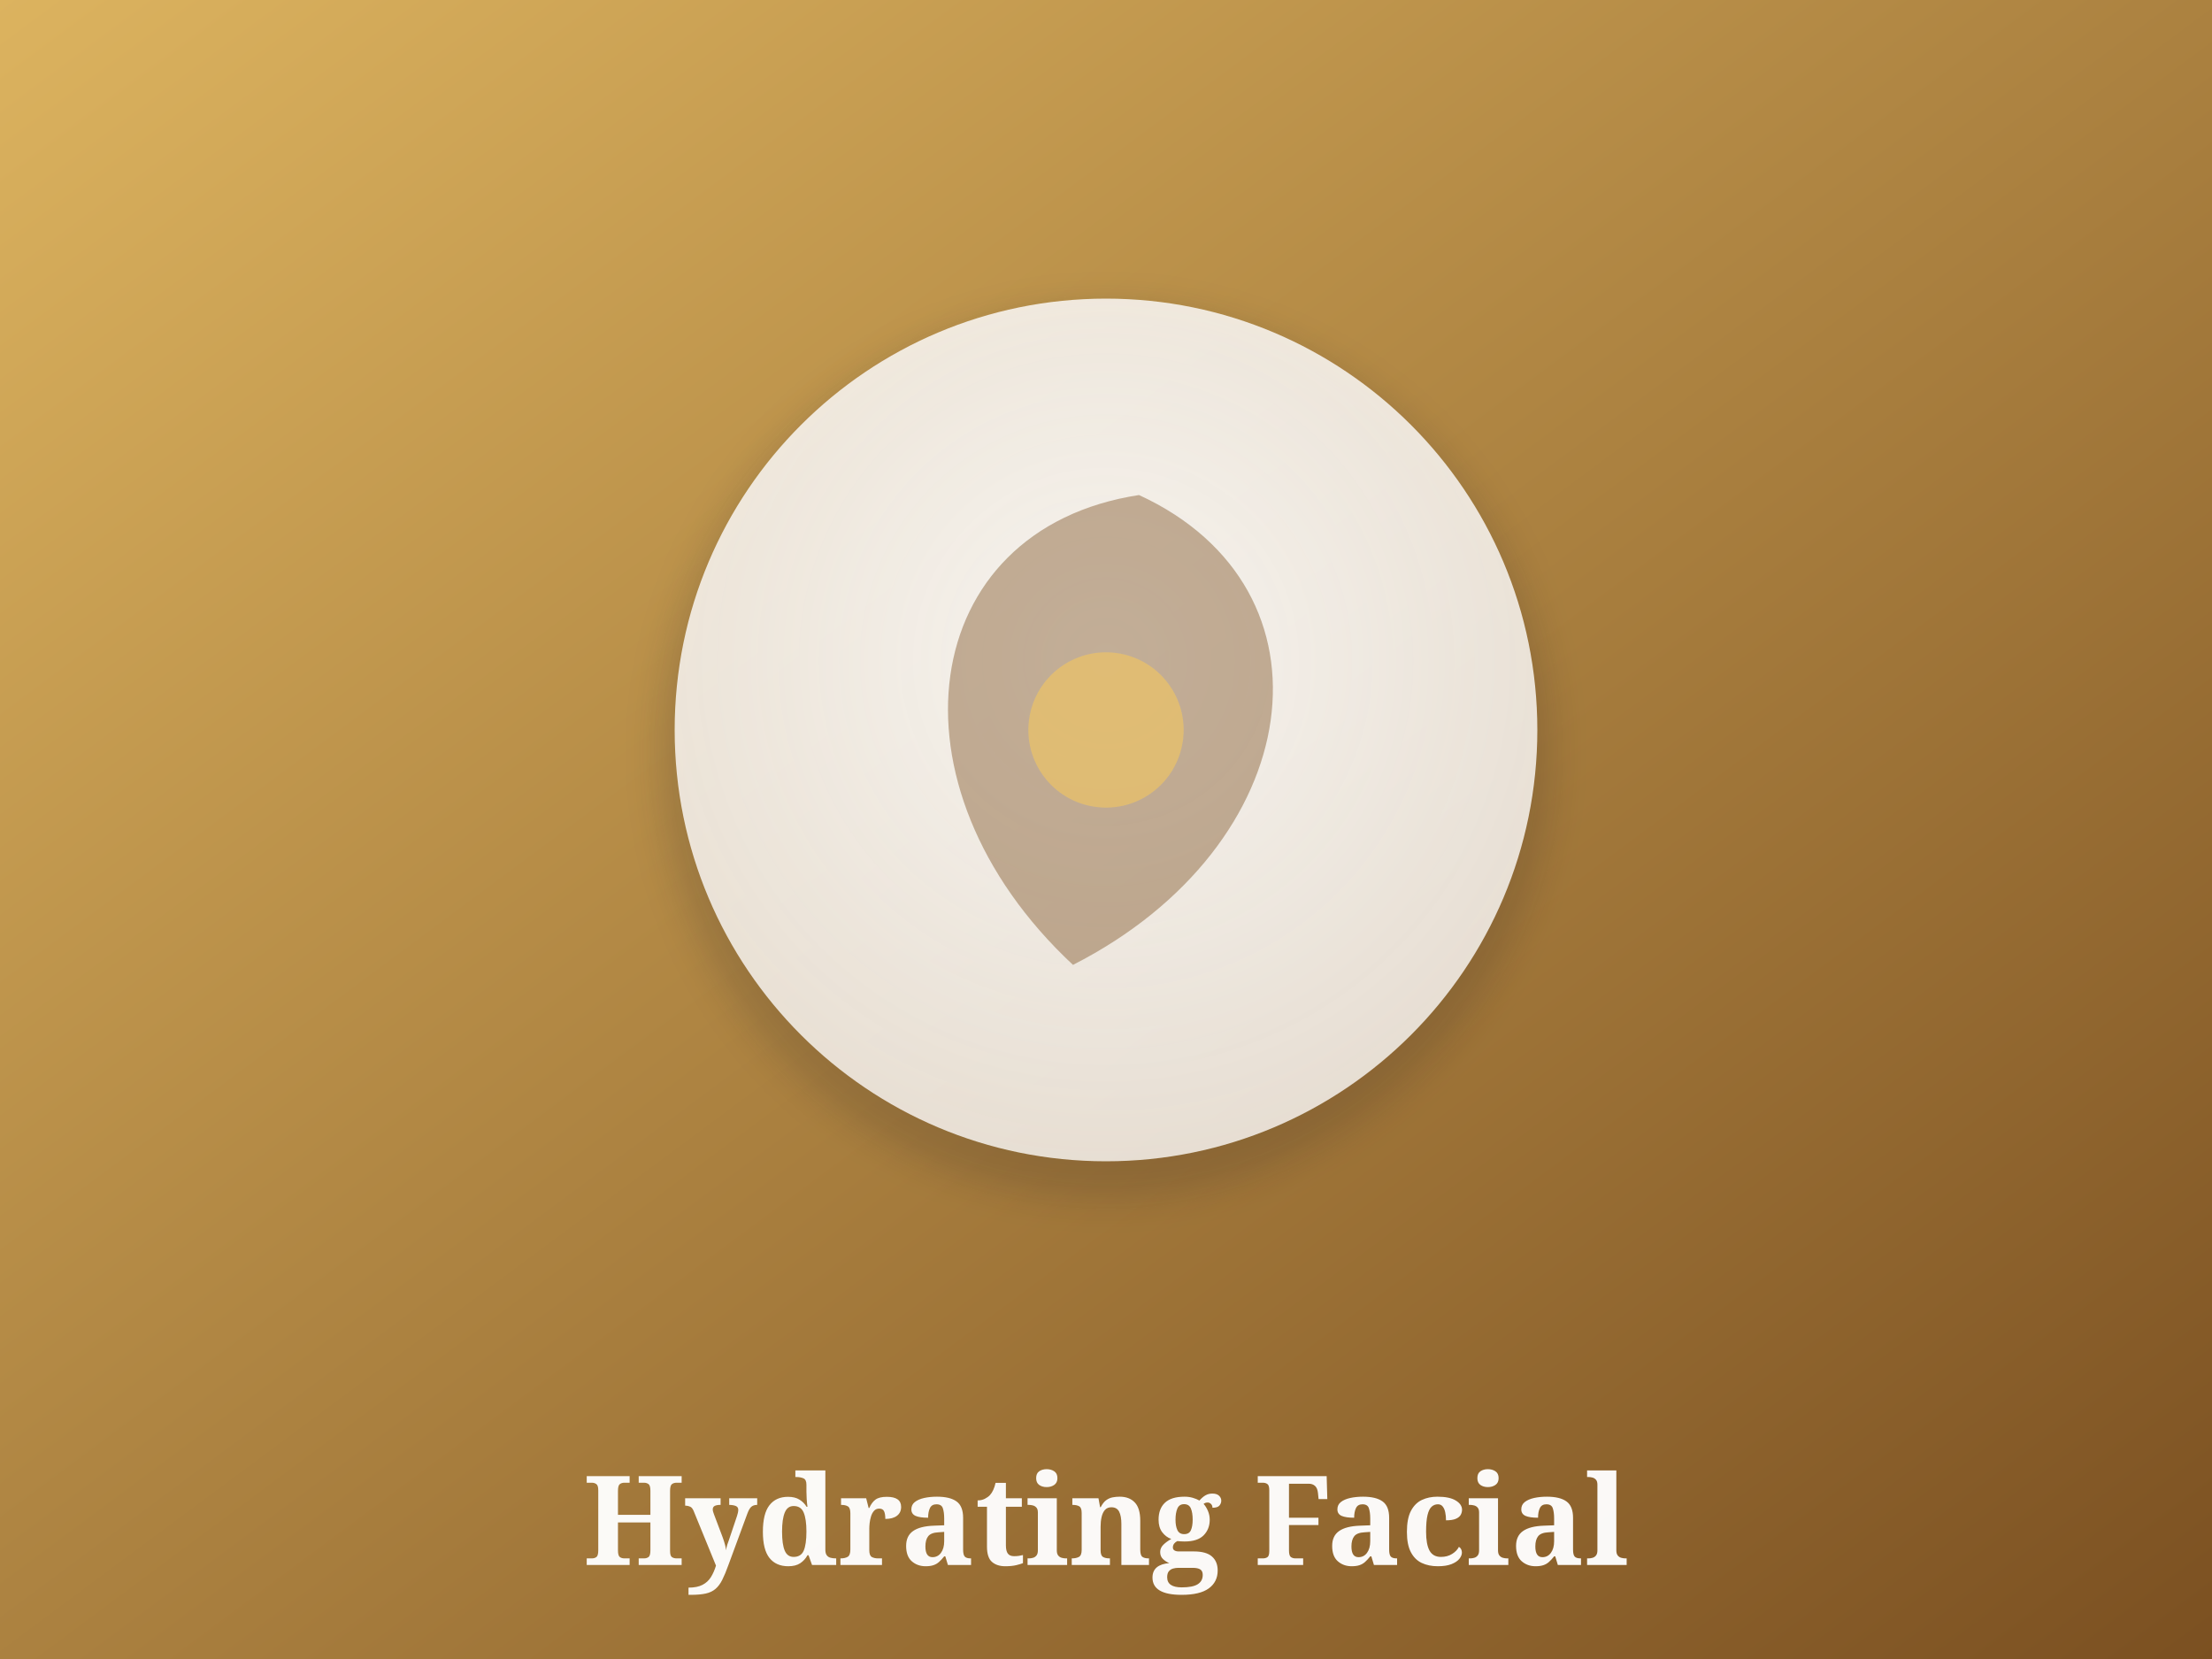
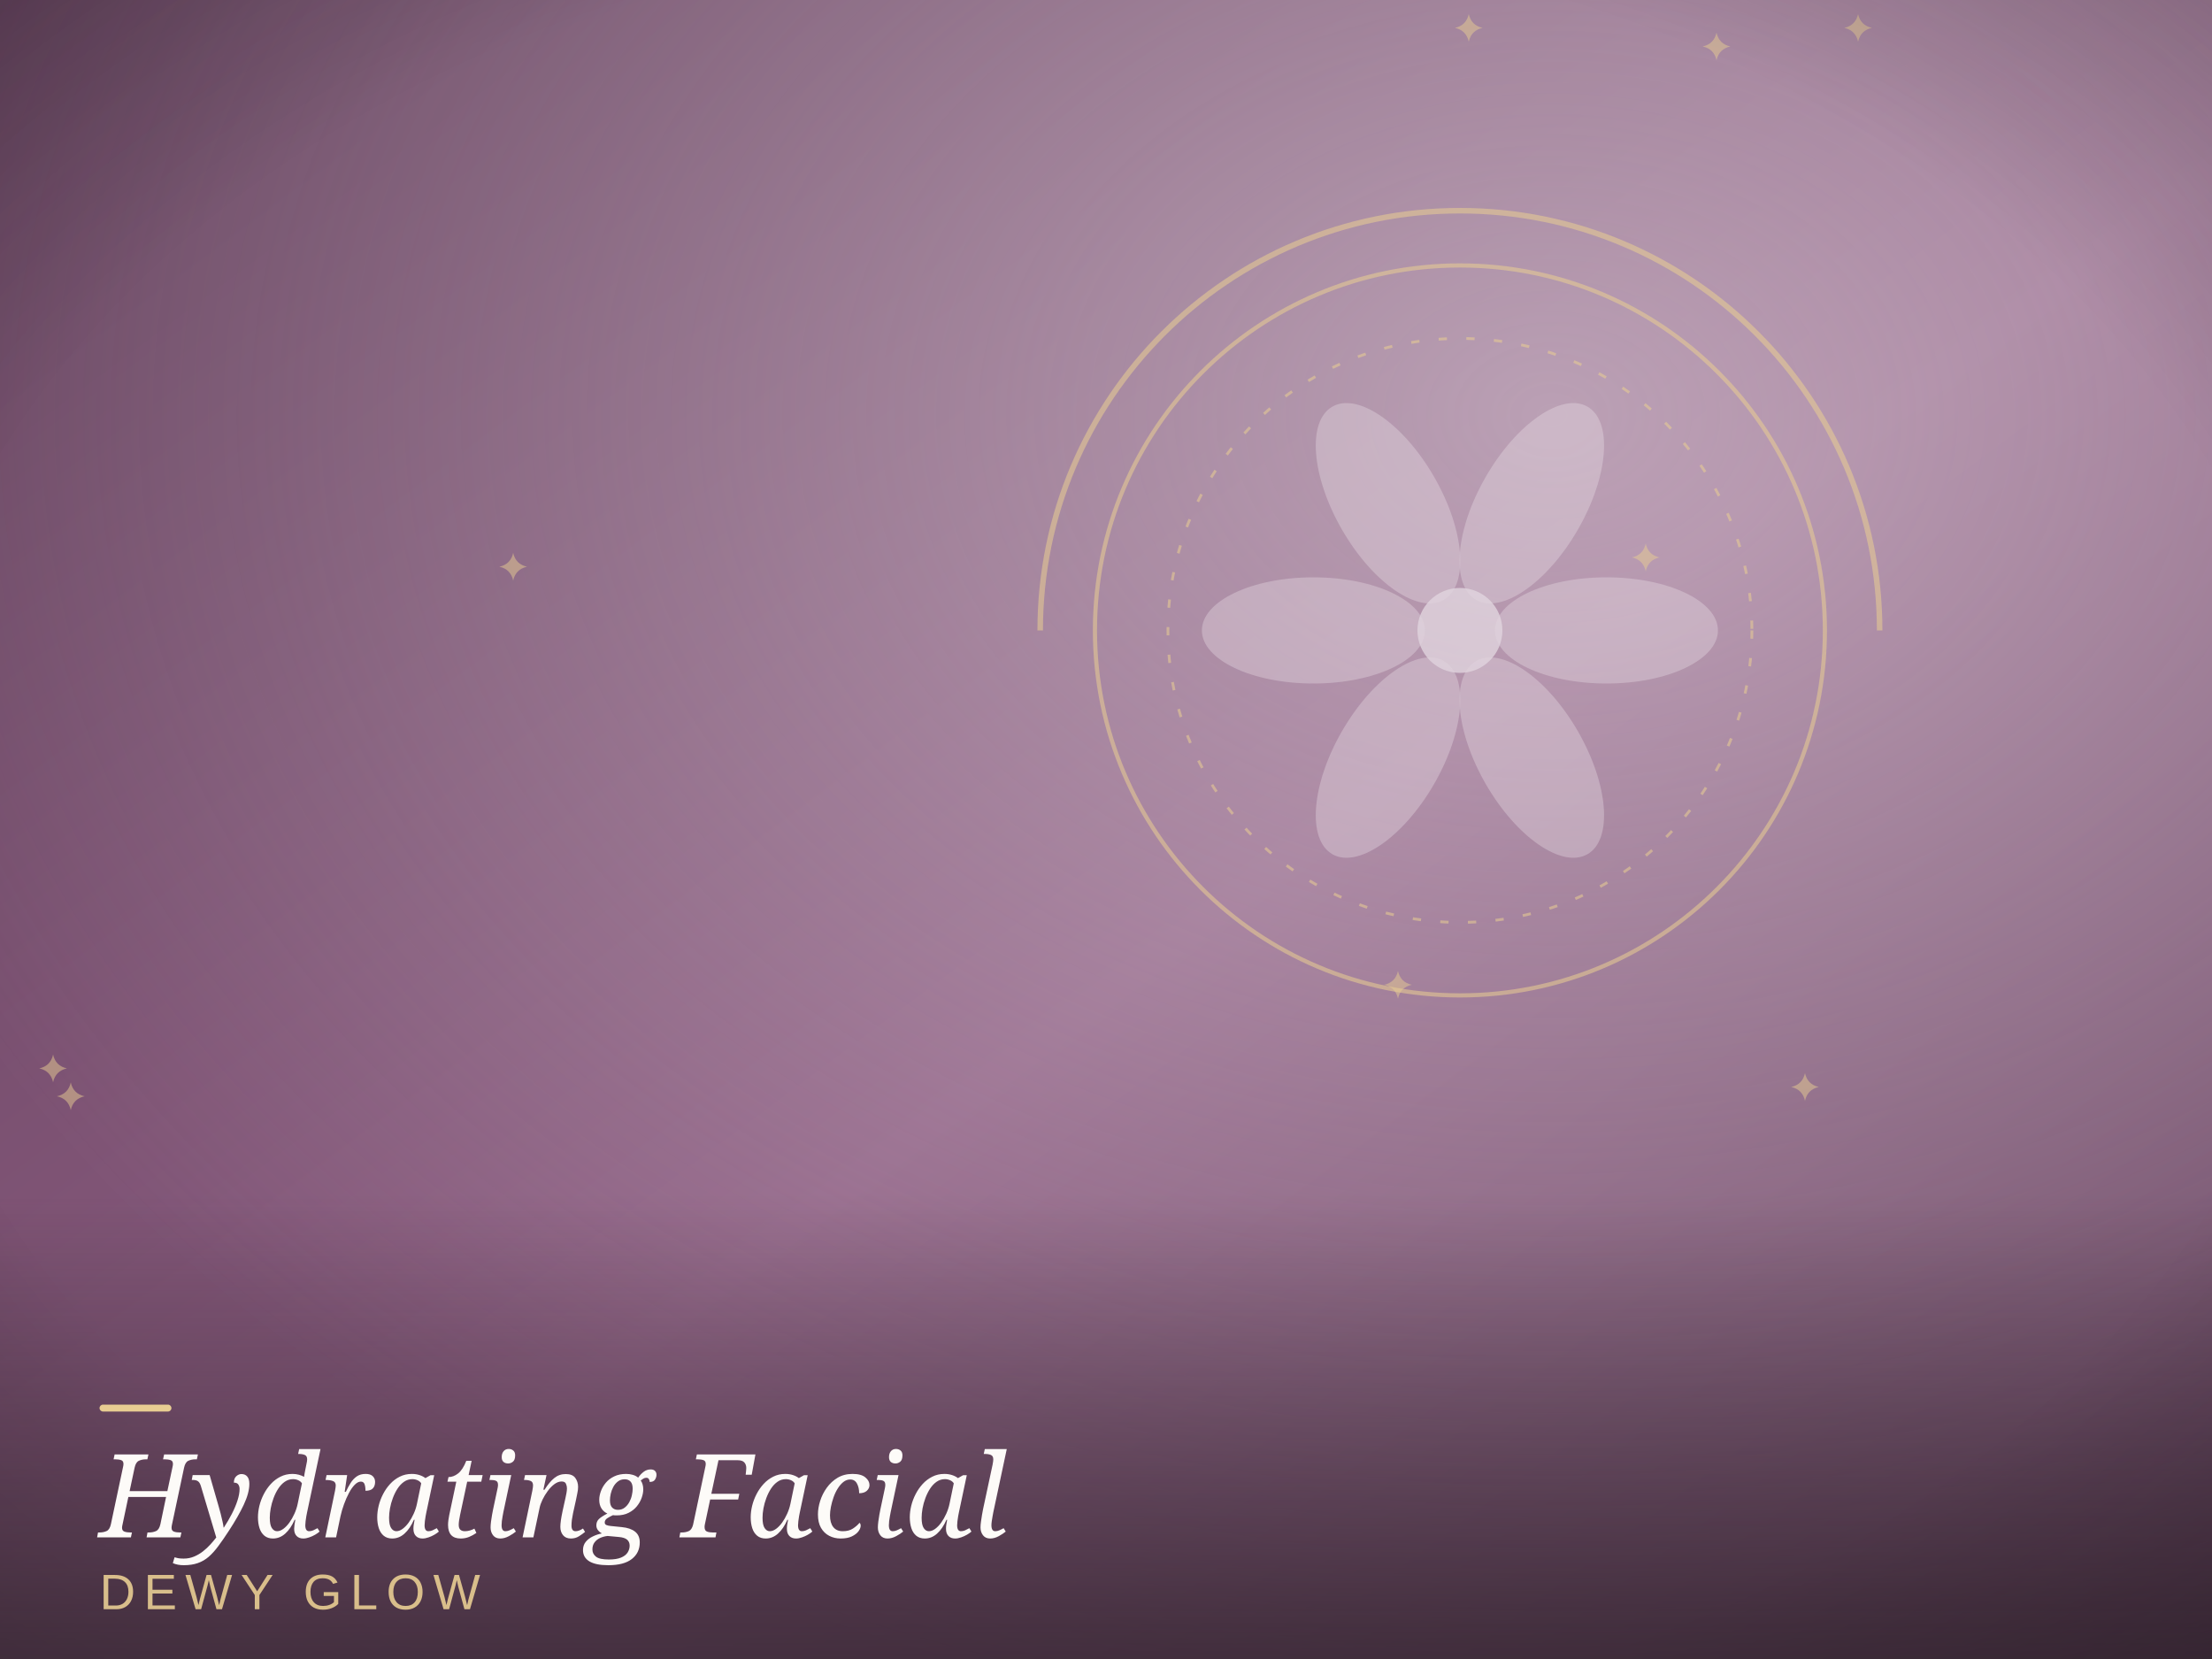
<svg xmlns="http://www.w3.org/2000/svg" width="800" height="600" viewBox="0 0 800 600" role="img" aria-label="Hydrating Facial">
  <defs>
-     <linearGradient id="bg" x1="0" y1="0" x2="1" y2="1">
-       <stop offset="0" stop-color="#dcb35f" />
-       <stop offset="1" stop-color="#7b5021" />
+     <linearGradient id="bg52" x1="0" y1="0" x2="1" y2="1">
+       <stop offset="0" stop-color="#5f3d58" />
+       <stop offset="0.55" stop-color="#8d5e82" />
+       <stop offset="1" stop-color="#5f3d58" />
    </linearGradient>
-     <radialGradient id="disc" cx="0.5" cy="0.42" r="0.6">
-       <stop offset="0" stop-color="#fff" stop-opacity="0.92" />
-       <stop offset="1" stop-color="#faf7f4" stop-opacity="0.82" />
+     <radialGradient id="glow52" cx="0.7" cy="0.25" r="0.8">
+       <stop offset="0" stop-color="#efe7ed" stop-opacity="0.5" />
+       <stop offset="1" stop-color="#efe7ed" stop-opacity="0" />
    </radialGradient>
-     <filter id="soft" x="-20%" y="-20%" width="140%" height="140%">
-       <feGaussianBlur stdDeviation="6" />
-     </filter>
+     <radialGradient id="vig52" cx="0.5" cy="0.5" r="0.9">
+       <stop offset="0.6" stop-color="#000" stop-opacity="0" />
+       <stop offset="1" stop-color="#2a1f27" stop-opacity="0.4" />
+     </radialGradient>
+     <linearGradient id="fade52" x1="0" y1="0" x2="0" y2="1">
+       <stop offset="0" stop-color="#2a1f27" stop-opacity="0" />
+       <stop offset="1" stop-color="#2a1f27" stop-opacity="0.7" />
+     </linearGradient>
  </defs>
-   <rect width="800" height="600" fill="url(#bg)" />
-   <circle cx="400" cy="272" r="162" fill="#241f23" opacity="0.16" filter="url(#soft)" />
-   <circle cx="400" cy="264" r="156" fill="url(#disc)" />
-   <g transform="rotate(188 400 264)" opacity="0.85">
-     <path d="M400 178.2 C 478 232.8, 478 326.4, 400 349.8 C 322 326.4, 322 232.8, 400 178.2 Z" fill="#7b5021" opacity="0.5" />
-     <circle cx="400" cy="264" r="28.08" fill="#dcb35f" />
+   <rect width="800" height="600" fill="url(#bg52)" />
+   <rect width="800" height="600" fill="url(#glow52)" />
+   <g fill="none" stroke="#e8cd92" stroke-opacity="0.55">
+     <circle cx="528" cy="228" r="132" stroke-width="1.5" />
+     <circle cx="528" cy="228" r="105.6" stroke-width="1" stroke-dasharray="3 7" />
+     <path d="M376.2 228 a151.8 151.8 0 0 1 303.6 0" stroke-width="2" />
  </g>
-   <text x="400" y="566" text-anchor="middle" font-family="Georgia, serif" font-size="45" font-weight="600" fill="#fff" opacity="0.96">Hydrating Facial</text>
+   <g fill="#efe7ed" opacity="0.6">
+     <ellipse cx="581" cy="228" rx="40.32" ry="19.2" transform="rotate(0 581 228)" opacity="0.55" />
+     <ellipse cx="554" cy="274" rx="40.32" ry="19.2" transform="rotate(60 554 274)" opacity="0.55" />
+     <ellipse cx="502" cy="274" rx="40.32" ry="19.2" transform="rotate(120 502 274)" opacity="0.55" />
+     <ellipse cx="475" cy="228" rx="40.32" ry="19.2" transform="rotate(180 475 228)" opacity="0.55" />
+     <ellipse cx="502" cy="182" rx="40.32" ry="19.2" transform="rotate(240 502 182)" opacity="0.55" />
+     <ellipse cx="554" cy="182" rx="40.32" ry="19.2" transform="rotate(300 554 182)" opacity="0.55" />
+     <circle cx="528" cy="228" r="15.36" fill="#fff" opacity="0.8" />
+   </g>
+   <path d="M25.6 391.48 q 0.9 4.1 5 5 q -4.1 0.9 -5 5 q -0.9 -4.1 -5 -5 q 4.1 -0.9 5 -5 Z" fill="#e8cd92" opacity="0.5" />
+   <path d="M620.8 11.8 q 0.9 4.1 5 5 q -4.1 0.9 -5 5 q -0.9 -4.1 -5 -5 q 4.1 -0.9 5 -5 Z" fill="#e8cd92" opacity="0.5" />
+   <path d="M185.6 199.96 q 0.9 4.1 5 5 q -4.1 0.9 -5 5 q -0.9 -4.1 -5 -5 q 4.1 -0.9 5 -5 Z" fill="#e8cd92" opacity="0.5" />
+   <path d="M531.2 5.08 q 0.9 4.1 5 5 q -4.1 0.9 -5 5 q -0.9 -4.1 -5 -5 q 4.1 -0.9 5 -5 Z" fill="#e8cd92" opacity="0.5" />
+   <path d="M672 5.08 q 0.9 4.1 5 5 q -4.1 0.9 -5 5 q -0.9 -4.1 -5 -5 q 4.1 -0.9 5 -5 Z" fill="#e8cd92" opacity="0.5" />
+   <path d="M595.2 196.6 q 0.9 4.1 5 5 q -4.1 0.9 -5 5 q -0.9 -4.1 -5 -5 q 4.1 -0.9 5 -5 Z" fill="#e8cd92" opacity="0.5" />
+   <path d="M652.8 388.12 q 0.9 4.1 5 5 q -4.1 0.9 -5 5 q -0.9 -4.1 -5 -5 q 4.1 -0.9 5 -5 Z" fill="#e8cd92" opacity="0.5" />
+   <path d="M505.6 351.16 q 0.9 4.1 5 5 q -4.1 0.9 -5 5 q -0.9 -4.1 -5 -5 q 4.1 -0.9 5 -5 Z" fill="#e8cd92" opacity="0.5" />
+   <path d="M19.2 381.4 q 0.9 4.1 5 5 q -4.1 0.9 -5 5 q -0.9 -4.1 -5 -5 q 4.1 -0.9 5 -5 Z" fill="#e8cd92" opacity="0.5" />
+   <rect width="800" height="600" fill="url(#vig52)" />
+   <g>
+     <rect x="0" y="432" width="800" height="168" fill="url(#fade52)" />
+     <rect x="36" y="508" width="26" height="2.5" rx="1.25" fill="#e8cd92" />
+     <text x="36" y="556" font-family="Georgia, serif" font-size="42" font-weight="500" font-style="italic" fill="#fdfbf8">Hydrating Facial</text>
+     <text x="36" y="582" font-family="Arial, sans-serif" font-size="18" letter-spacing="3" fill="#e8cd92" opacity="0.9">DEWY GLOW</text>
+   </g>
</svg>
